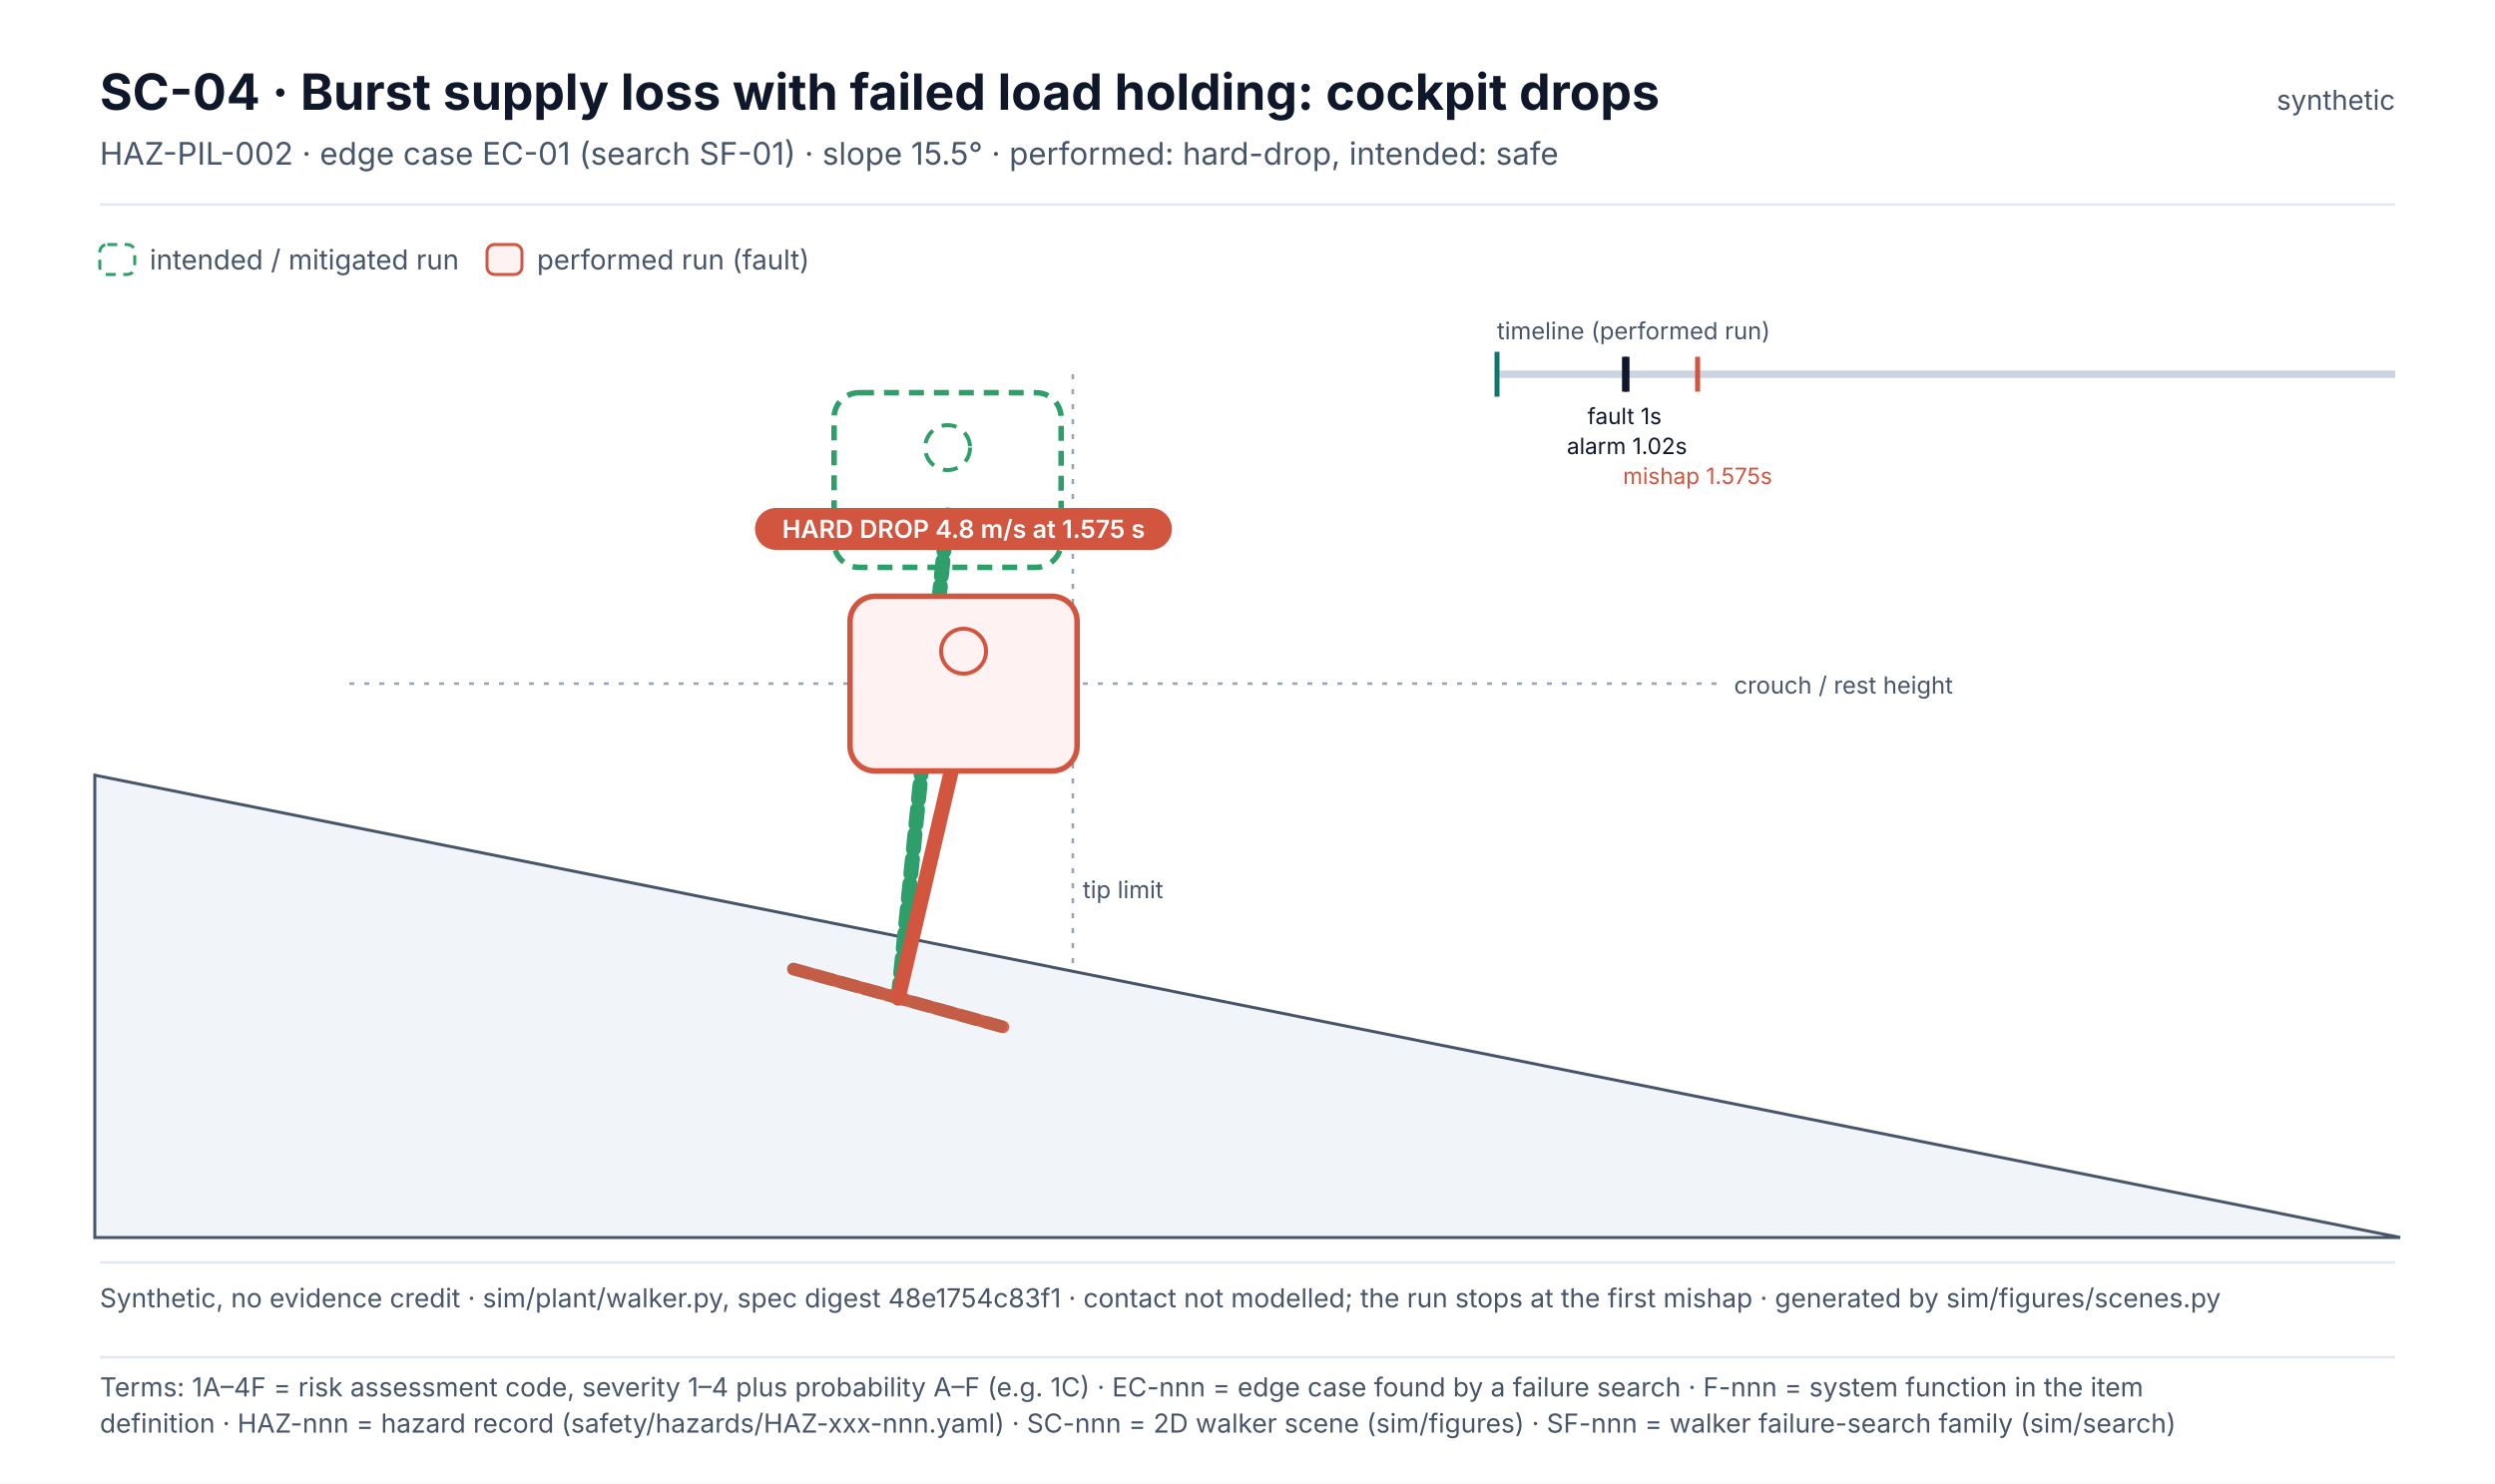
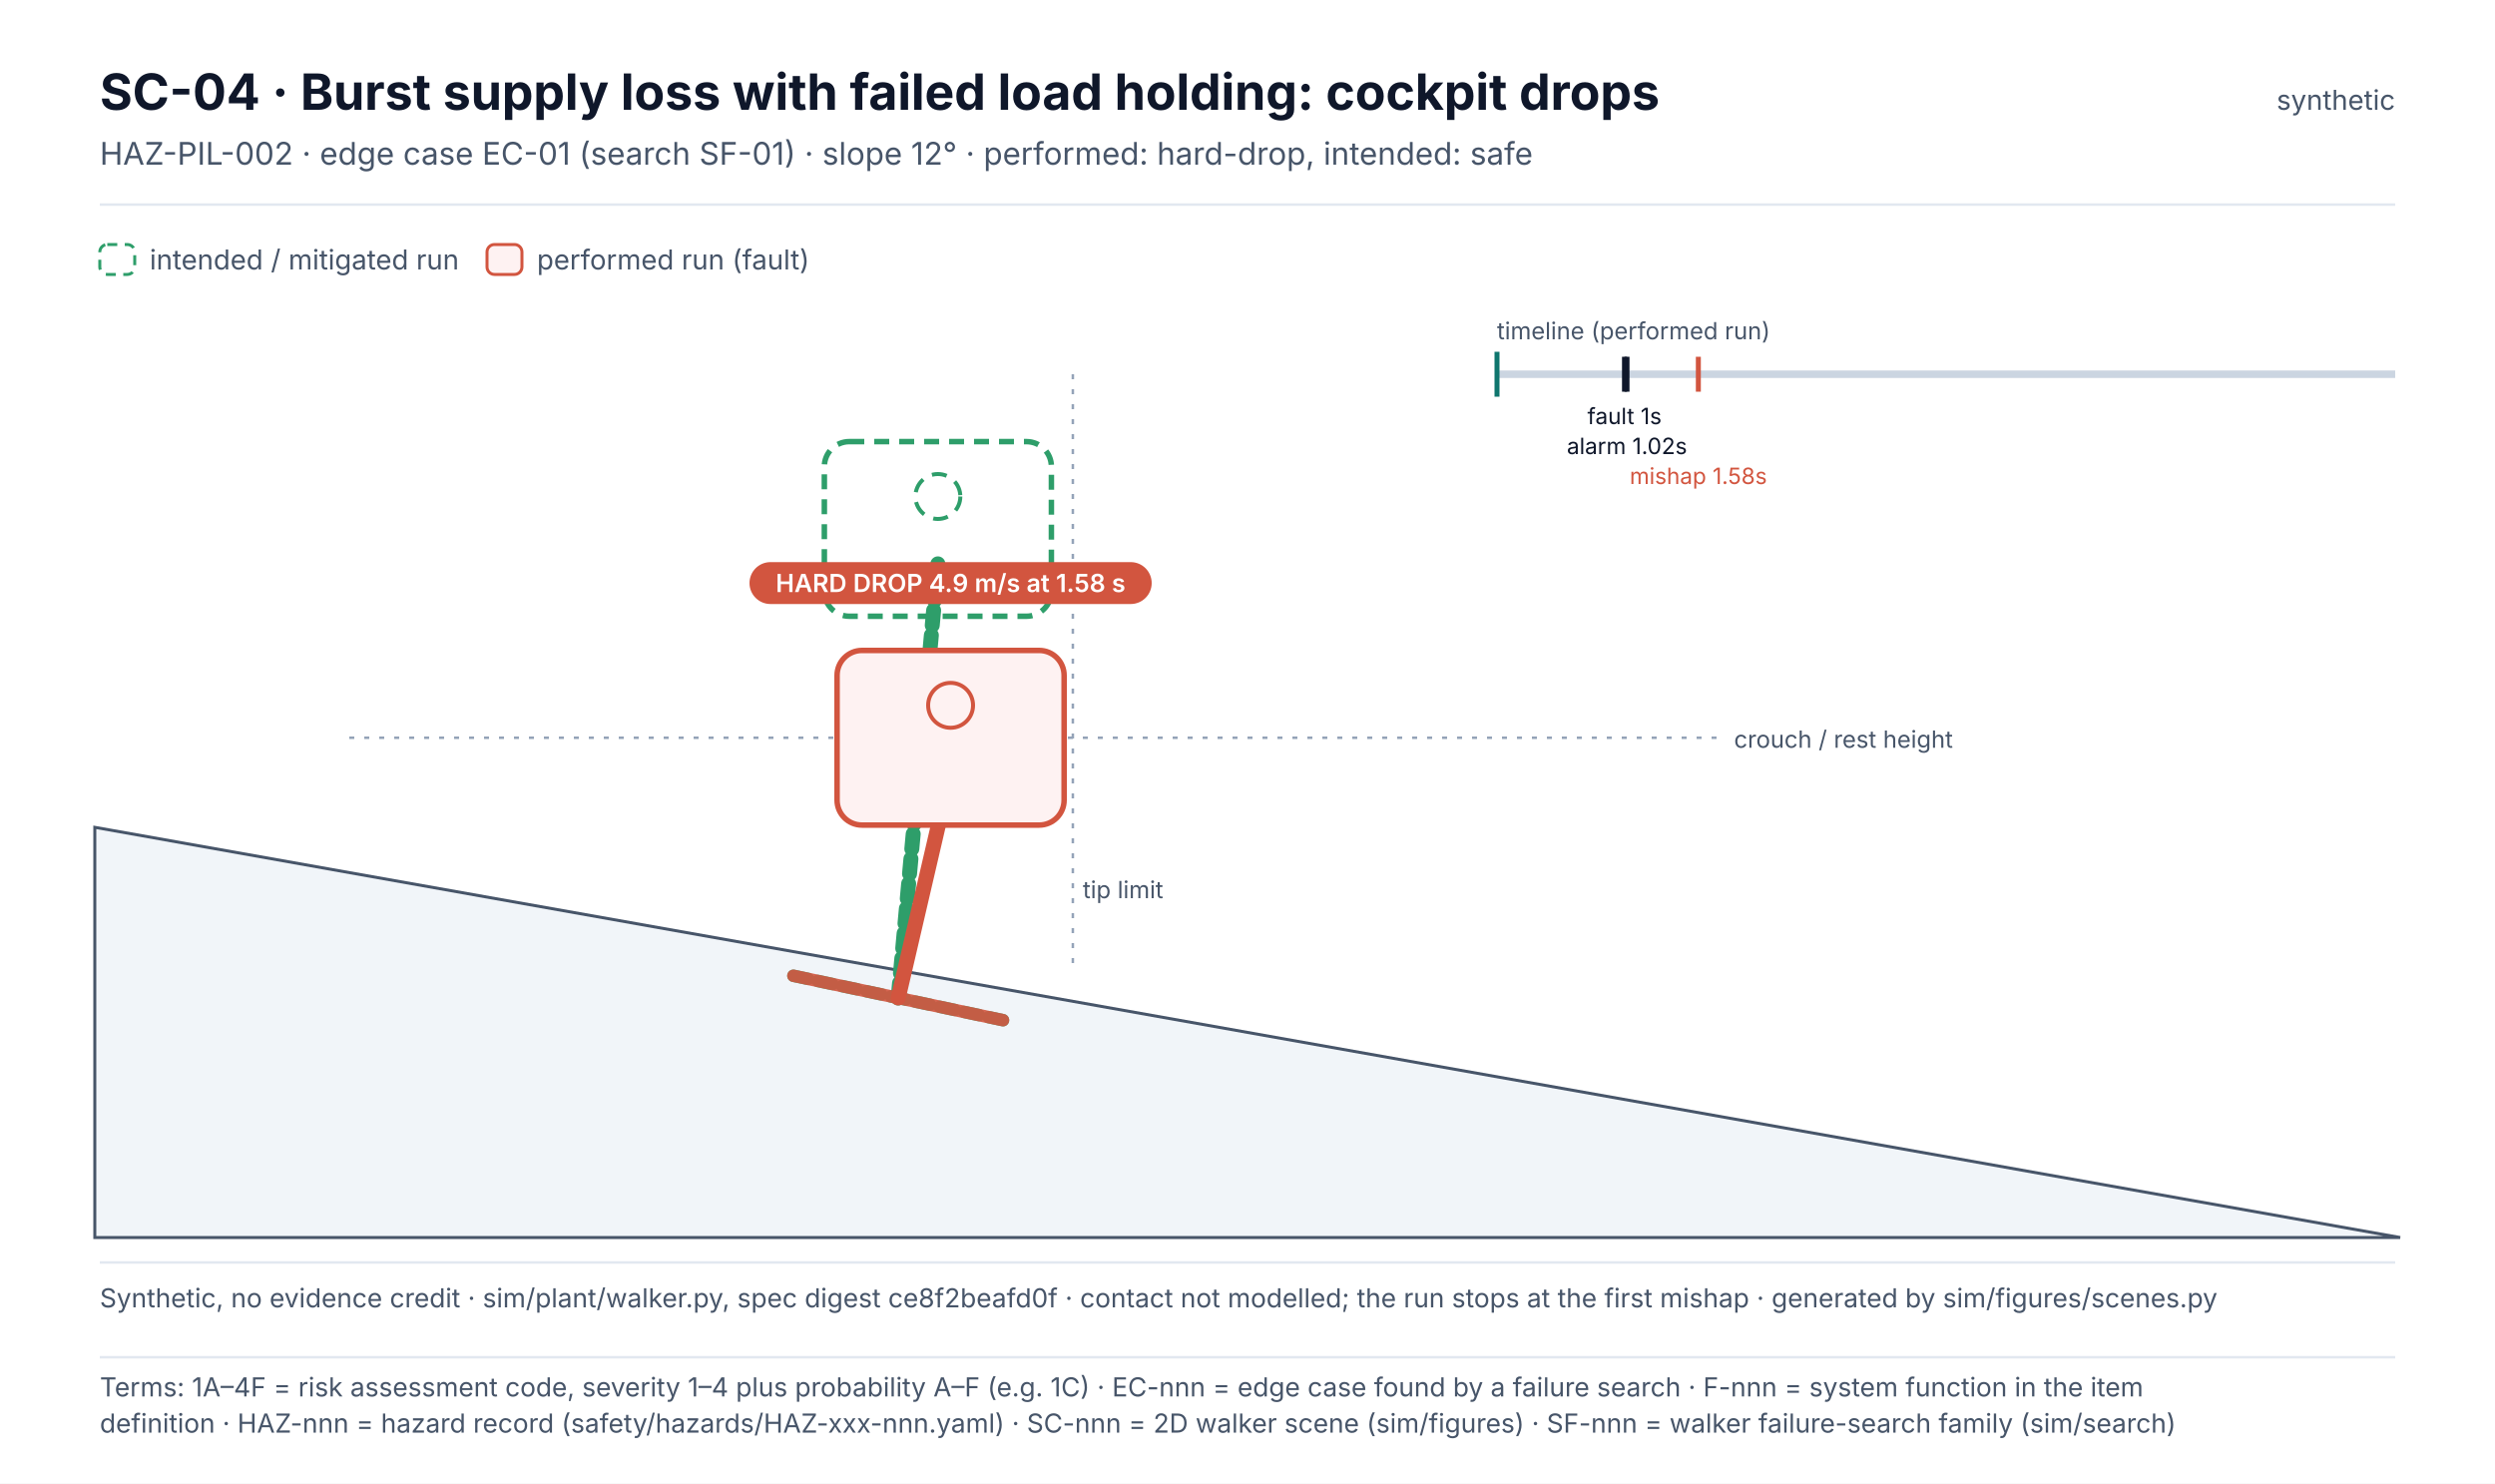
<svg xmlns="http://www.w3.org/2000/svg" width="1000" height="594.6" viewBox="0 0 1000 594.6" font-family="Inter, 'Segoe UI', Helvetica, Arial, sans-serif" role="img">
  <defs>
    <marker id="arr" viewBox="0 0 10 10" refX="9" refY="5" markerWidth="7" markerHeight="7" orient="auto-start-reverse">
      <path d="M0,0 L10,5 L0,10 z" fill="#475569" />
    </marker>
  </defs>
  <rect x="0" y="0" width="1000" height="540" rx="0" fill="#FFFFFF" stroke="none" stroke-width="0" />
  <text x="40" y="44" font-size="20" fill="#0F172A" font-weight="700">SC-04 · Burst supply loss with failed load holding: cockpit drops</text>
-   <text x="40" y="66" font-size="12.5" fill="#475569">HAZ-PIL-002 · edge case EC-01 (search SF-01) · slope 15.5° · performed: hard-drop, intended: safe</text>
+   <text x="40" y="66" font-size="12.5" fill="#475569">HAZ-PIL-002 · edge case EC-01 (search SF-01) · slope 12° · performed: hard-drop, intended: safe</text>
  <text x="960" y="44" font-size="11" fill="#475569" text-anchor="end">synthetic</text>
  <line x1="40" y1="82" x2="960" y2="82" stroke="#E2E8F0" stroke-width="1" />
  <rect x="40" y="98" width="14" height="12" rx="3" fill="none" stroke="#2E9E6A" stroke-width="1.2" stroke-dasharray="4 3" />
  <text x="60" y="108" font-size="11" fill="#475569">intended / mitigated run</text>
  <rect x="195.2" y="98" width="14" height="12" rx="3" fill="#FEF2F2" stroke="#D2553F" stroke-width="1.2" />
  <text x="215.2" y="108" font-size="11" fill="#475569">performed run (fault)</text>
-   <path d="M38,310.7 L962,496 L962,496 L38,496 Z" fill="#F1F5F9" stroke="#475569" stroke-width="1.2" />
-   <line x1="140" y1="274" x2="690" y2="274" stroke="#94A3B8" stroke-width="1" stroke-dasharray="2 4" />
-   <text x="695" y="278" font-size="9.5" fill="#475569">crouch / rest height</text>
+   <path d="M38,331.6 L962,496 L962,496 L38,496 Z" fill="#F1F5F9" stroke="#475569" stroke-width="1.2" />
+   <line x1="140" y1="295.7" x2="690" y2="295.7" stroke="#94A3B8" stroke-width="1" stroke-dasharray="2 4" />
+   <text x="695" y="299.7" font-size="9.5" fill="#475569">crouch / rest height</text>
  <line x1="430" y1="150" x2="430" y2="390" stroke="#94A3B8" stroke-width="1" stroke-dasharray="2 4" />
  <text x="434" y="360" font-size="9.5" fill="#475569">tip limit</text>
-   <line x1="318" y1="388.4" x2="402" y2="411.6" stroke="#2E9E6A" stroke-width="5" stroke-linecap="round" stroke-dasharray="6 4" opacity="0.9" />
-   <line x1="360" y1="400" x2="379.8" y2="206.4" stroke="#2E9E6A" stroke-width="6" stroke-linecap="round" stroke-dasharray="6 4">
-     <animate attributeName="x2" dur="7.05s" repeatCount="indefinite" keyTimes="0;0.007;0.014;0.021;0.029;0.036;0.043;0.05;0.057;0.064;0.071;0.079;0.086;0.093;0.1;0.107;0.114;0.121;0.129;0.136;0.143;0.15;0.157;0.164;0.171;0.179;0.186;0.193;0.2;0.207;0.214;0.221;0.229;0.236;0.243;0.25;0.257;0.264;0.271;0.279;0.286;0.293;0.3;0.307;0.314;0.321;0.329;0.336;0.343;0.35;0.357;0.364;0.371;0.379;0.386;0.393;0.4;0.407;0.414;0.421;0.429;0.436;0.443;0.45;0.457;0.464;0.471;0.479;0.486;0.493;0.5;0.507;0.514;0.521;0.529;0.536;0.543;0.55;0.557;0.564;0.571;0.579;0.586;0.593;0.6;0.607;0.614;0.621;0.629;0.636;0.643;0.65;0.657;0.664;0.671;0.679;0.686;0.693;0.7;0.707;0.714;0.721;0.729;0.736;0.743;0.75;0.757;0.764;0.771;0.779;0.786;0.793;0.8;0.807;0.814;0.821;0.829;0.836;0.843;0.85;0.857;0.864;0.871;0.879;0.886;0.893;0.9;0.907;0.914;0.921;0.929;0.936;0.943;0.95;0.957;0.964;0.971;0.979;0.986;0.993;1" values="379.4;379.2;379.1;379.1;379.2;379.3;379.5;379.7;380;380.2;380.5;380.8;381;381.1;381.2;381.2;381.2;381.1;380.9;380.6;380.4;380.1;379.9;379.8;379.8;379.8;379.8;379.8;379.8;379.8;379.8;379.8;379.8;379.8;379.8;379.8;379.8;379.8;379.8;379.8;379.8;379.8;379.8;379.8;379.8;379.8;379.8;379.8;379.8;379.8;379.8;379.8;379.8;379.8;379.8;379.8;379.8;379.8;379.8;379.8;379.8;379.8;379.8;379.8;379.8;379.8;379.8;379.8;379.8;379.8;379.8;379.8;379.8;379.8;379.8;379.8;379.8;379.8;379.8;379.8;379.8;379.8;379.8;379.8;379.8;379.8;379.8;379.8;379.8;379.8;379.8;379.8;379.8;379.8;379.8;379.8;379.8;379.8;379.8;379.8;379.8;379.8;379.8;379.8;379.8;379.8;379.8;379.8;379.8;379.8;379.8;379.8;379.8;379.8;379.8;379.8;379.8;379.8;379.8;379.8;379.8;379.8;379.8;379.8;379.8;379.8;379.8;379.8;379.8;379.8;379.8;379.8;379.8;379.8;379.8;379.8;379.8;379.8;379.8;379.8;379.8" />
-     <animate attributeName="y2" dur="7.05s" repeatCount="indefinite" keyTimes="0;0.007;0.014;0.021;0.029;0.036;0.043;0.05;0.057;0.064;0.071;0.079;0.086;0.093;0.1;0.107;0.114;0.121;0.129;0.136;0.143;0.15;0.157;0.164;0.171;0.179;0.186;0.193;0.2;0.207;0.214;0.221;0.229;0.236;0.243;0.25;0.257;0.264;0.271;0.279;0.286;0.293;0.3;0.307;0.314;0.321;0.329;0.336;0.343;0.35;0.357;0.364;0.371;0.379;0.386;0.393;0.4;0.407;0.414;0.421;0.429;0.436;0.443;0.45;0.457;0.464;0.471;0.479;0.486;0.493;0.5;0.507;0.514;0.521;0.529;0.536;0.543;0.55;0.557;0.564;0.571;0.579;0.586;0.593;0.6;0.607;0.614;0.621;0.629;0.636;0.643;0.65;0.657;0.664;0.671;0.679;0.686;0.693;0.7;0.707;0.714;0.721;0.729;0.736;0.743;0.75;0.757;0.764;0.771;0.779;0.786;0.793;0.8;0.807;0.814;0.821;0.829;0.836;0.843;0.85;0.857;0.864;0.871;0.879;0.886;0.893;0.9;0.907;0.914;0.921;0.929;0.936;0.943;0.95;0.957;0.964;0.971;0.979;0.986;0.993;1" values="204;204;204;204;204;204;204;204;204;204;204;204;204;204;204;204;204;204;204;204;204;204;204.6;206.4;206.4;206.4;206.4;206.4;206.4;206.4;206.4;206.4;206.4;206.4;206.4;206.4;206.4;206.4;206.4;206.4;206.4;206.4;206.4;206.4;206.4;206.4;206.4;206.4;206.4;206.4;206.4;206.4;206.4;206.4;206.4;206.4;206.4;206.4;206.4;206.4;206.4;206.4;206.4;206.4;206.4;206.4;206.4;206.4;206.4;206.4;206.4;206.4;206.4;206.4;206.4;206.4;206.4;206.4;206.4;206.4;206.4;206.4;206.4;206.4;206.4;206.4;206.4;206.4;206.4;206.4;206.4;206.4;206.4;206.4;206.4;206.4;206.4;206.4;206.4;206.4;206.4;206.4;206.4;206.4;206.4;206.4;206.4;206.4;206.4;206.4;206.4;206.4;206.4;206.4;206.4;206.4;206.4;206.4;206.4;206.4;206.4;206.4;206.4;206.4;206.4;206.4;206.4;206.4;206.4;206.4;206.4;206.4;206.4;206.4;206.4;206.4;206.4;206.4;206.4;206.4;206.4" />
+   <line x1="318" y1="391.1" x2="402" y2="408.9" stroke="#2E9E6A" stroke-width="5" stroke-linecap="round" stroke-dasharray="6 4" opacity="0.9" />
+   <line x1="360" y1="400" x2="375.9" y2="226" stroke="#2E9E6A" stroke-width="6" stroke-linecap="round" stroke-dasharray="6 4">
+     <animate attributeName="x2" dur="7.05s" repeatCount="indefinite" keyTimes="0;0.007;0.014;0.021;0.029;0.036;0.043;0.05;0.057;0.064;0.071;0.079;0.086;0.093;0.1;0.107;0.114;0.121;0.129;0.136;0.143;0.15;0.157;0.164;0.171;0.179;0.186;0.193;0.2;0.207;0.214;0.221;0.229;0.236;0.243;0.25;0.257;0.264;0.271;0.279;0.286;0.293;0.3;0.307;0.314;0.321;0.329;0.336;0.343;0.35;0.357;0.364;0.371;0.379;0.386;0.393;0.4;0.407;0.414;0.421;0.429;0.436;0.443;0.45;0.457;0.464;0.471;0.479;0.486;0.493;0.5;0.507;0.514;0.521;0.529;0.536;0.543;0.55;0.557;0.564;0.571;0.579;0.586;0.593;0.6;0.607;0.614;0.621;0.629;0.636;0.643;0.65;0.657;0.664;0.671;0.679;0.686;0.693;0.7;0.707;0.714;0.721;0.729;0.736;0.743;0.75;0.757;0.764;0.771;0.779;0.786;0.793;0.8;0.807;0.814;0.821;0.829;0.836;0.843;0.85;0.857;0.864;0.871;0.879;0.886;0.893;0.9;0.907;0.914;0.921;0.929;0.936;0.943;0.95;0.957;0.964;0.971;0.979;0.986;0.993;1" values="375.5;375.4;375.3;375.3;375.4;375.5;375.7;376;376.2;376.5;376.8;377.1;377.3;377.5;377.6;377.6;377.5;377.4;377.2;376.9;376.6;376.3;376;375.9;375.9;375.9;375.9;375.9;375.9;375.9;375.9;375.9;375.9;375.9;375.9;375.9;375.9;375.9;375.9;375.9;375.9;375.9;375.9;375.9;375.9;375.9;375.9;375.9;375.9;375.9;375.9;375.9;375.9;375.9;375.9;375.9;375.9;375.9;375.9;375.9;375.9;375.9;375.9;375.9;375.9;375.9;375.9;375.9;375.9;375.9;375.9;375.9;375.9;375.9;375.9;375.9;375.9;375.9;375.9;375.9;375.9;375.9;375.9;375.9;375.9;375.9;375.9;375.9;375.9;375.9;375.9;375.9;375.9;375.9;375.9;375.9;375.9;375.9;375.9;375.9;375.9;375.9;375.9;375.9;375.9;375.9;375.9;375.9;375.9;375.9;375.9;375.9;375.9;375.9;375.9;375.9;375.9;375.9;375.9;375.9;375.9;375.9;375.9;375.9;375.9;375.9;375.9;375.9;375.9;375.9;375.9;375.9;375.9;375.9;375.9;375.9;375.9;375.9;375.9;375.9;375.9" />
+     <animate attributeName="y2" dur="7.05s" repeatCount="indefinite" keyTimes="0;0.007;0.014;0.021;0.029;0.036;0.043;0.05;0.057;0.064;0.071;0.079;0.086;0.093;0.1;0.107;0.114;0.121;0.129;0.136;0.143;0.15;0.157;0.164;0.171;0.179;0.186;0.193;0.2;0.207;0.214;0.221;0.229;0.236;0.243;0.25;0.257;0.264;0.271;0.279;0.286;0.293;0.3;0.307;0.314;0.321;0.329;0.336;0.343;0.35;0.357;0.364;0.371;0.379;0.386;0.393;0.4;0.407;0.414;0.421;0.429;0.436;0.443;0.45;0.457;0.464;0.471;0.479;0.486;0.493;0.5;0.507;0.514;0.521;0.529;0.536;0.543;0.55;0.557;0.564;0.571;0.579;0.586;0.593;0.6;0.607;0.614;0.621;0.629;0.636;0.643;0.65;0.657;0.664;0.671;0.679;0.686;0.693;0.7;0.707;0.714;0.721;0.729;0.736;0.743;0.75;0.757;0.764;0.771;0.779;0.786;0.793;0.8;0.807;0.814;0.821;0.829;0.836;0.843;0.85;0.857;0.864;0.871;0.879;0.886;0.893;0.9;0.907;0.914;0.921;0.929;0.936;0.943;0.95;0.957;0.964;0.971;0.979;0.986;0.993;1" values="223.6;223.6;223.6;223.6;223.6;223.6;223.6;223.6;223.6;223.6;223.6;223.6;223.6;223.6;223.6;223.6;223.6;223.6;223.6;223.6;223.6;223.6;224.2;226;226;226;226;226;226;226;226;226;226;226;226;226;226;226;226;226;226;226;226;226;226;226;226;226;226;226;226;226;226;226;226;226;226;226;226;226;226;226;226;226;226;226;226;226;226;226;226;226;226;226;226;226;226;226;226;226;226;226;226;226;226;226;226;226;226;226;226;226;226;226;226;226;226;226;226;226;226;226;226;226;226;226;226;226;226;226;226;226;226;226;226;226;226;226;226;226;226;226;226;226;226;226;226;226;226;226;226;226;226;226;226;226;226;226;226;226;226" />
  </line>
-   <g transform="translate(379.8 192.4)">
-     <animateTransform attributeName="transform" type="translate" dur="7.05s" repeatCount="indefinite" keyTimes="0;0.007;0.014;0.021;0.029;0.036;0.043;0.05;0.057;0.064;0.071;0.079;0.086;0.093;0.1;0.107;0.114;0.121;0.129;0.136;0.143;0.15;0.157;0.164;0.171;0.179;0.186;0.193;0.2;0.207;0.214;0.221;0.229;0.236;0.243;0.25;0.257;0.264;0.271;0.279;0.286;0.293;0.3;0.307;0.314;0.321;0.329;0.336;0.343;0.35;0.357;0.364;0.371;0.379;0.386;0.393;0.4;0.407;0.414;0.421;0.429;0.436;0.443;0.45;0.457;0.464;0.471;0.479;0.486;0.493;0.5;0.507;0.514;0.521;0.529;0.536;0.543;0.55;0.557;0.564;0.571;0.579;0.586;0.593;0.6;0.607;0.614;0.621;0.629;0.636;0.643;0.65;0.657;0.664;0.671;0.679;0.686;0.693;0.7;0.707;0.714;0.721;0.729;0.736;0.743;0.75;0.757;0.764;0.771;0.779;0.786;0.793;0.8;0.807;0.814;0.821;0.829;0.836;0.843;0.85;0.857;0.864;0.871;0.879;0.886;0.893;0.9;0.907;0.914;0.921;0.929;0.936;0.943;0.95;0.957;0.964;0.971;0.979;0.986;0.993;1" values="379.4 190;379.2 190;379.1 190;379.1 190;379.2 190;379.3 190;379.5 190;379.7 190;380 190;380.2 190;380.5 190;380.8 190;381 190;381.1 190;381.2 190;381.2 190;381.2 190;381.1 190;380.9 190;380.6 190;380.4 190;380.1 190;379.9 190.6;379.8 192.4;379.8 192.4;379.8 192.4;379.8 192.4;379.8 192.4;379.8 192.4;379.8 192.4;379.8 192.4;379.8 192.4;379.8 192.4;379.8 192.4;379.8 192.4;379.8 192.4;379.8 192.4;379.8 192.4;379.8 192.4;379.8 192.4;379.8 192.4;379.8 192.4;379.8 192.4;379.8 192.4;379.8 192.4;379.8 192.4;379.8 192.4;379.8 192.4;379.8 192.4;379.8 192.4;379.8 192.4;379.8 192.4;379.8 192.4;379.8 192.4;379.8 192.4;379.8 192.4;379.8 192.4;379.8 192.4;379.8 192.4;379.8 192.4;379.8 192.4;379.8 192.4;379.8 192.4;379.8 192.4;379.8 192.4;379.8 192.4;379.8 192.4;379.8 192.4;379.8 192.4;379.8 192.4;379.8 192.4;379.8 192.4;379.8 192.4;379.8 192.4;379.8 192.4;379.8 192.4;379.8 192.4;379.8 192.4;379.8 192.4;379.8 192.4;379.8 192.4;379.8 192.4;379.8 192.4;379.8 192.4;379.8 192.4;379.8 192.4;379.8 192.4;379.8 192.4;379.8 192.4;379.8 192.4;379.8 192.4;379.8 192.4;379.8 192.4;379.8 192.4;379.8 192.4;379.8 192.4;379.8 192.4;379.8 192.4;379.8 192.4;379.8 192.4;379.8 192.4;379.8 192.4;379.8 192.4;379.8 192.4;379.8 192.4;379.8 192.4;379.8 192.4;379.8 192.4;379.8 192.4;379.8 192.4;379.8 192.4;379.8 192.4;379.8 192.4;379.8 192.4;379.8 192.4;379.8 192.4;379.8 192.4;379.8 192.4;379.8 192.4;379.8 192.4;379.8 192.4;379.8 192.4;379.8 192.4;379.8 192.4;379.8 192.4;379.8 192.4;379.8 192.4;379.8 192.4;379.8 192.4;379.8 192.4;379.8 192.4;379.8 192.4;379.8 192.4;379.8 192.4;379.8 192.4;379.8 192.4;379.8 192.4;379.8 192.4;379.8 192.4;379.8 192.4;379.8 192.4" />
+   <g transform="translate(375.9 212)">
+     <animateTransform attributeName="transform" type="translate" dur="7.05s" repeatCount="indefinite" keyTimes="0;0.007;0.014;0.021;0.029;0.036;0.043;0.05;0.057;0.064;0.071;0.079;0.086;0.093;0.1;0.107;0.114;0.121;0.129;0.136;0.143;0.15;0.157;0.164;0.171;0.179;0.186;0.193;0.2;0.207;0.214;0.221;0.229;0.236;0.243;0.25;0.257;0.264;0.271;0.279;0.286;0.293;0.3;0.307;0.314;0.321;0.329;0.336;0.343;0.35;0.357;0.364;0.371;0.379;0.386;0.393;0.4;0.407;0.414;0.421;0.429;0.436;0.443;0.45;0.457;0.464;0.471;0.479;0.486;0.493;0.5;0.507;0.514;0.521;0.529;0.536;0.543;0.55;0.557;0.564;0.571;0.579;0.586;0.593;0.6;0.607;0.614;0.621;0.629;0.636;0.643;0.65;0.657;0.664;0.671;0.679;0.686;0.693;0.7;0.707;0.714;0.721;0.729;0.736;0.743;0.75;0.757;0.764;0.771;0.779;0.786;0.793;0.8;0.807;0.814;0.821;0.829;0.836;0.843;0.85;0.857;0.864;0.871;0.879;0.886;0.893;0.9;0.907;0.914;0.921;0.929;0.936;0.943;0.95;0.957;0.964;0.971;0.979;0.986;0.993;1" values="375.5 209.6;375.4 209.6;375.3 209.6;375.3 209.6;375.4 209.6;375.5 209.6;375.7 209.6;376 209.6;376.2 209.6;376.5 209.6;376.8 209.6;377.1 209.6;377.3 209.6;377.5 209.6;377.6 209.6;377.6 209.6;377.5 209.6;377.4 209.6;377.2 209.6;376.9 209.6;376.6 209.6;376.3 209.6;376 210.2;375.9 212;375.9 212;375.9 212;375.9 212;375.9 212;375.9 212;375.9 212;375.9 212;375.9 212;375.9 212;375.9 212;375.9 212;375.9 212;375.9 212;375.9 212;375.9 212;375.9 212;375.9 212;375.9 212;375.9 212;375.9 212;375.9 212;375.9 212;375.9 212;375.9 212;375.9 212;375.9 212;375.9 212;375.9 212;375.9 212;375.9 212;375.9 212;375.9 212;375.9 212;375.9 212;375.9 212;375.9 212;375.9 212;375.9 212;375.9 212;375.9 212;375.9 212;375.9 212;375.9 212;375.9 212;375.9 212;375.9 212;375.9 212;375.9 212;375.9 212;375.9 212;375.9 212;375.9 212;375.9 212;375.9 212;375.9 212;375.9 212;375.9 212;375.9 212;375.9 212;375.9 212;375.9 212;375.9 212;375.9 212;375.9 212;375.9 212;375.9 212;375.9 212;375.9 212;375.9 212;375.9 212;375.9 212;375.9 212;375.9 212;375.9 212;375.9 212;375.9 212;375.9 212;375.9 212;375.9 212;375.9 212;375.9 212;375.9 212;375.9 212;375.9 212;375.9 212;375.9 212;375.9 212;375.9 212;375.9 212;375.9 212;375.9 212;375.9 212;375.9 212;375.9 212;375.9 212;375.9 212;375.9 212;375.9 212;375.9 212;375.9 212;375.9 212;375.9 212;375.9 212;375.9 212;375.9 212;375.9 212;375.9 212;375.9 212;375.9 212;375.9 212;375.9 212;375.9 212;375.9 212;375.9 212;375.9 212;375.9 212;375.9 212" />
    <rect x="-45.5" y="-35" width="91" height="70" rx="10" fill="none" stroke="#2E9E6A" stroke-width="2.2" stroke-dasharray="6 4" />
    <circle cx="0" cy="-13" r="9" fill="none" stroke="#2E9E6A" stroke-width="1.6" stroke-dasharray="6 4" />
    <text x="0" y="25" font-size="10" fill="#2E9E6A" font-weight="700" text-anchor="middle" />
  </g>
-   <line x1="318" y1="388.4" x2="402" y2="411.6" stroke="#D2553F" stroke-width="5" stroke-linecap="round" opacity="0.9" />
-   <line x1="360" y1="400" x2="386.2" y2="288" stroke="#D2553F" stroke-width="6" stroke-linecap="round" stroke-dasharray="">
-     <animate attributeName="x2" dur="7.05s" repeatCount="indefinite" keyTimes="0;0.007;0.014;0.021;0.029;0.036;0.043;0.05;0.057;0.064;0.071;0.079;0.086;0.093;0.1;0.107;0.114;0.121;0.129;0.136;0.143;0.15;0.157;0.164;0.171;0.179;0.186;0.193;0.2;0.207;0.214;0.221;0.229;0.236;0.243;0.25;0.257;0.264;0.271;0.279;0.286;0.293;0.3;0.307;0.314;0.321;0.329;0.336;0.343;0.35;0.357;0.364;0.371;0.379;0.386;0.393;0.4;0.407;0.414;0.421;0.429;0.436;0.443;0.45;0.457;0.464;0.471;0.479;0.486;0.493;0.5;0.507;0.514;0.521;0.529;0.536;0.543;0.55;0.557;0.564;0.571;0.579;0.586;0.593;0.6;0.607;0.614;0.621;0.629;0.636;0.643;0.65;0.657;0.664;0.671;0.679;0.686;0.693;0.7;0.707;0.714;0.721;0.729;0.736;0.743;0.75;0.757;0.764;0.771;0.779;0.786;0.793;0.8;0.807;0.814;0.821;0.829;0.836;0.843;0.85;0.857;0.864;0.871;0.879;0.886;0.893;0.9;0.907;0.914;0.921;0.929;0.936;0.943;0.95;0.957;0.964;0.971;0.979;0.986;0.993;1" values="379.4;379.2;379.1;379.1;379.2;379.3;379.5;379.7;380;380.2;380.5;380.8;381;381.1;381.2;381.2;381.2;381.1;380.9;380.6;380.4;380.1;379.9;379.8;379.8;380;380.4;381;381.7;382.7;383.9;385.4;386.2;386.2;386.2;386.2;386.2;386.2;386.2;386.2;386.2;386.2;386.2;386.2;386.2;386.2;386.2;386.2;386.2;386.2;386.2;386.2;386.2;386.2;386.2;386.2;386.2;386.2;386.2;386.2;386.2;386.2;386.2;386.2;386.2;386.2;386.2;386.2;386.2;386.2;386.2;386.2;386.2;386.2;386.2;386.2;386.2;386.2;386.2;386.2;386.2;386.2;386.2;386.2;386.2;386.2;386.2;386.2;386.2;386.2;386.2;386.2;386.2;386.2;386.2;386.2;386.2;386.2;386.2;386.2;386.2;386.2;386.2;386.2;386.2;386.2;386.2;386.2;386.2;386.2;386.2;386.2;386.2;386.2;386.2;386.2;386.2;386.2;386.2;386.2;386.2;386.2;386.2;386.2;386.2;386.2;386.2;386.2;386.2;386.2;386.2;386.2;386.2;386.2;386.2;386.2;386.2;386.2;386.2;386.2;386.2" />
-     <animate attributeName="y2" dur="7.05s" repeatCount="indefinite" keyTimes="0;0.007;0.014;0.021;0.029;0.036;0.043;0.05;0.057;0.064;0.071;0.079;0.086;0.093;0.1;0.107;0.114;0.121;0.129;0.136;0.143;0.15;0.157;0.164;0.171;0.179;0.186;0.193;0.2;0.207;0.214;0.221;0.229;0.236;0.243;0.25;0.257;0.264;0.271;0.279;0.286;0.293;0.3;0.307;0.314;0.321;0.329;0.336;0.343;0.35;0.357;0.364;0.371;0.379;0.386;0.393;0.4;0.407;0.414;0.421;0.429;0.436;0.443;0.45;0.457;0.464;0.471;0.479;0.486;0.493;0.5;0.507;0.514;0.521;0.529;0.536;0.543;0.55;0.557;0.564;0.571;0.579;0.586;0.593;0.6;0.607;0.614;0.621;0.629;0.636;0.643;0.65;0.657;0.664;0.671;0.679;0.686;0.693;0.7;0.707;0.714;0.721;0.729;0.736;0.743;0.75;0.757;0.764;0.771;0.779;0.786;0.793;0.8;0.807;0.814;0.821;0.829;0.836;0.843;0.85;0.857;0.864;0.871;0.879;0.886;0.893;0.9;0.907;0.914;0.921;0.929;0.936;0.943;0.95;0.957;0.964;0.971;0.979;0.986;0.993;1" values="204;204;204;204;204;204;204;204;204;204;204;204;204;204;204;204;204;204;204;204;204;204;204.6;206.4;209.8;214.8;221.5;229.9;240.1;251.9;265.5;280.8;288;288;288;288;288;288;288;288;288;288;288;288;288;288;288;288;288;288;288;288;288;288;288;288;288;288;288;288;288;288;288;288;288;288;288;288;288;288;288;288;288;288;288;288;288;288;288;288;288;288;288;288;288;288;288;288;288;288;288;288;288;288;288;288;288;288;288;288;288;288;288;288;288;288;288;288;288;288;288;288;288;288;288;288;288;288;288;288;288;288;288;288;288;288;288;288;288;288;288;288;288;288;288;288;288;288;288;288;288" />
+   <line x1="318" y1="391.1" x2="402" y2="408.9" stroke="#D2553F" stroke-width="5" stroke-linecap="round" opacity="0.9" />
+   <line x1="360" y1="400" x2="381" y2="309.7" stroke="#D2553F" stroke-width="6" stroke-linecap="round" stroke-dasharray="">
+     <animate attributeName="x2" dur="7.05s" repeatCount="indefinite" keyTimes="0;0.007;0.014;0.021;0.029;0.036;0.043;0.05;0.057;0.064;0.071;0.079;0.086;0.093;0.1;0.107;0.114;0.121;0.129;0.136;0.143;0.15;0.157;0.164;0.171;0.179;0.186;0.193;0.2;0.207;0.214;0.221;0.229;0.236;0.243;0.25;0.257;0.264;0.271;0.279;0.286;0.293;0.3;0.307;0.314;0.321;0.329;0.336;0.343;0.35;0.357;0.364;0.371;0.379;0.386;0.393;0.4;0.407;0.414;0.421;0.429;0.436;0.443;0.45;0.457;0.464;0.471;0.479;0.486;0.493;0.5;0.507;0.514;0.521;0.529;0.536;0.543;0.55;0.557;0.564;0.571;0.579;0.586;0.593;0.6;0.607;0.614;0.621;0.629;0.636;0.643;0.65;0.657;0.664;0.671;0.679;0.686;0.693;0.7;0.707;0.714;0.721;0.729;0.736;0.743;0.75;0.757;0.764;0.771;0.779;0.786;0.793;0.8;0.807;0.814;0.821;0.829;0.836;0.843;0.85;0.857;0.864;0.871;0.879;0.886;0.893;0.9;0.907;0.914;0.921;0.929;0.936;0.943;0.95;0.957;0.964;0.971;0.979;0.986;0.993;1" values="375.5;375.4;375.3;375.3;375.4;375.5;375.7;376;376.2;376.5;376.8;377.1;377.3;377.5;377.6;377.6;377.5;377.4;377.2;376.9;376.6;376.3;376;375.9;375.8;375.9;376.2;376.6;377.1;377.9;378.9;380.1;381;381;381;381;381;381;381;381;381;381;381;381;381;381;381;381;381;381;381;381;381;381;381;381;381;381;381;381;381;381;381;381;381;381;381;381;381;381;381;381;381;381;381;381;381;381;381;381;381;381;381;381;381;381;381;381;381;381;381;381;381;381;381;381;381;381;381;381;381;381;381;381;381;381;381;381;381;381;381;381;381;381;381;381;381;381;381;381;381;381;381;381;381;381;381;381;381;381;381;381;381;381;381;381;381;381;381;381;381" />
+     <animate attributeName="y2" dur="7.05s" repeatCount="indefinite" keyTimes="0;0.007;0.014;0.021;0.029;0.036;0.043;0.05;0.057;0.064;0.071;0.079;0.086;0.093;0.1;0.107;0.114;0.121;0.129;0.136;0.143;0.15;0.157;0.164;0.171;0.179;0.186;0.193;0.2;0.207;0.214;0.221;0.229;0.236;0.243;0.25;0.257;0.264;0.271;0.279;0.286;0.293;0.3;0.307;0.314;0.321;0.329;0.336;0.343;0.35;0.357;0.364;0.371;0.379;0.386;0.393;0.4;0.407;0.414;0.421;0.429;0.436;0.443;0.45;0.457;0.464;0.471;0.479;0.486;0.493;0.5;0.507;0.514;0.521;0.529;0.536;0.543;0.55;0.557;0.564;0.571;0.579;0.586;0.593;0.6;0.607;0.614;0.621;0.629;0.636;0.643;0.65;0.657;0.664;0.671;0.679;0.686;0.693;0.7;0.707;0.714;0.721;0.729;0.736;0.743;0.75;0.757;0.764;0.771;0.779;0.786;0.793;0.8;0.807;0.814;0.821;0.829;0.836;0.843;0.85;0.857;0.864;0.871;0.879;0.886;0.893;0.9;0.907;0.914;0.921;0.929;0.936;0.943;0.95;0.957;0.964;0.971;0.979;0.986;0.993;1" values="223.6;223.6;223.6;223.6;223.6;223.6;223.6;223.6;223.6;223.6;223.6;223.6;223.6;223.6;223.6;223.6;223.6;223.6;223.6;223.6;223.6;223.6;224.2;226;229.4;234.4;241.1;249.5;259.7;271.5;285.1;300.4;309.7;309.7;309.7;309.7;309.7;309.7;309.7;309.7;309.7;309.7;309.7;309.7;309.7;309.7;309.7;309.7;309.7;309.7;309.7;309.7;309.7;309.7;309.7;309.7;309.7;309.7;309.7;309.7;309.7;309.7;309.7;309.7;309.7;309.7;309.7;309.7;309.7;309.7;309.7;309.7;309.7;309.7;309.7;309.7;309.7;309.7;309.7;309.7;309.7;309.7;309.7;309.7;309.7;309.7;309.7;309.7;309.7;309.7;309.7;309.7;309.7;309.7;309.7;309.7;309.7;309.7;309.7;309.7;309.7;309.7;309.7;309.7;309.7;309.7;309.7;309.7;309.7;309.7;309.7;309.7;309.7;309.7;309.7;309.7;309.7;309.7;309.7;309.7;309.7;309.7;309.7;309.7;309.7;309.7;309.7;309.7;309.7;309.7;309.7;309.7;309.7;309.7;309.7;309.7;309.7;309.7;309.7;309.7;309.7" />
  </line>
-   <g transform="translate(386.2 274)">
-     <animateTransform attributeName="transform" type="translate" dur="7.05s" repeatCount="indefinite" keyTimes="0;0.007;0.014;0.021;0.029;0.036;0.043;0.05;0.057;0.064;0.071;0.079;0.086;0.093;0.1;0.107;0.114;0.121;0.129;0.136;0.143;0.15;0.157;0.164;0.171;0.179;0.186;0.193;0.2;0.207;0.214;0.221;0.229;0.236;0.243;0.25;0.257;0.264;0.271;0.279;0.286;0.293;0.3;0.307;0.314;0.321;0.329;0.336;0.343;0.35;0.357;0.364;0.371;0.379;0.386;0.393;0.4;0.407;0.414;0.421;0.429;0.436;0.443;0.45;0.457;0.464;0.471;0.479;0.486;0.493;0.5;0.507;0.514;0.521;0.529;0.536;0.543;0.55;0.557;0.564;0.571;0.579;0.586;0.593;0.6;0.607;0.614;0.621;0.629;0.636;0.643;0.65;0.657;0.664;0.671;0.679;0.686;0.693;0.7;0.707;0.714;0.721;0.729;0.736;0.743;0.75;0.757;0.764;0.771;0.779;0.786;0.793;0.8;0.807;0.814;0.821;0.829;0.836;0.843;0.85;0.857;0.864;0.871;0.879;0.886;0.893;0.9;0.907;0.914;0.921;0.929;0.936;0.943;0.95;0.957;0.964;0.971;0.979;0.986;0.993;1" values="379.4 190;379.2 190;379.1 190;379.1 190;379.2 190;379.3 190;379.5 190;379.7 190;380 190;380.2 190;380.5 190;380.8 190;381 190;381.1 190;381.2 190;381.2 190;381.2 190;381.1 190;380.9 190;380.6 190;380.4 190;380.1 190;379.9 190.6;379.8 192.4;379.8 195.8;380 200.8;380.4 207.5;381 215.9;381.7 226.1;382.7 237.9;383.9 251.5;385.4 266.8;386.2 274;386.2 274;386.2 274;386.2 274;386.2 274;386.2 274;386.2 274;386.2 274;386.2 274;386.2 274;386.2 274;386.2 274;386.2 274;386.2 274;386.2 274;386.2 274;386.2 274;386.2 274;386.2 274;386.2 274;386.2 274;386.2 274;386.2 274;386.2 274;386.2 274;386.2 274;386.2 274;386.2 274;386.2 274;386.2 274;386.2 274;386.2 274;386.2 274;386.2 274;386.2 274;386.2 274;386.2 274;386.2 274;386.2 274;386.2 274;386.2 274;386.2 274;386.2 274;386.2 274;386.2 274;386.2 274;386.2 274;386.2 274;386.2 274;386.2 274;386.2 274;386.2 274;386.2 274;386.2 274;386.2 274;386.2 274;386.2 274;386.2 274;386.2 274;386.2 274;386.2 274;386.2 274;386.2 274;386.2 274;386.2 274;386.2 274;386.2 274;386.2 274;386.2 274;386.2 274;386.2 274;386.2 274;386.2 274;386.2 274;386.2 274;386.2 274;386.2 274;386.2 274;386.2 274;386.2 274;386.2 274;386.2 274;386.2 274;386.2 274;386.2 274;386.2 274;386.2 274;386.2 274;386.2 274;386.2 274;386.2 274;386.2 274;386.2 274;386.2 274;386.2 274;386.2 274;386.2 274;386.2 274;386.2 274;386.2 274;386.2 274;386.2 274;386.2 274;386.2 274;386.2 274;386.2 274;386.2 274;386.2 274;386.2 274" />
+   <g transform="translate(381 295.7)">
+     <animateTransform attributeName="transform" type="translate" dur="7.05s" repeatCount="indefinite" keyTimes="0;0.007;0.014;0.021;0.029;0.036;0.043;0.05;0.057;0.064;0.071;0.079;0.086;0.093;0.1;0.107;0.114;0.121;0.129;0.136;0.143;0.15;0.157;0.164;0.171;0.179;0.186;0.193;0.2;0.207;0.214;0.221;0.229;0.236;0.243;0.25;0.257;0.264;0.271;0.279;0.286;0.293;0.3;0.307;0.314;0.321;0.329;0.336;0.343;0.35;0.357;0.364;0.371;0.379;0.386;0.393;0.4;0.407;0.414;0.421;0.429;0.436;0.443;0.45;0.457;0.464;0.471;0.479;0.486;0.493;0.5;0.507;0.514;0.521;0.529;0.536;0.543;0.55;0.557;0.564;0.571;0.579;0.586;0.593;0.6;0.607;0.614;0.621;0.629;0.636;0.643;0.65;0.657;0.664;0.671;0.679;0.686;0.693;0.7;0.707;0.714;0.721;0.729;0.736;0.743;0.75;0.757;0.764;0.771;0.779;0.786;0.793;0.8;0.807;0.814;0.821;0.829;0.836;0.843;0.85;0.857;0.864;0.871;0.879;0.886;0.893;0.9;0.907;0.914;0.921;0.929;0.936;0.943;0.95;0.957;0.964;0.971;0.979;0.986;0.993;1" values="375.5 209.6;375.4 209.6;375.3 209.6;375.3 209.6;375.4 209.6;375.5 209.6;375.7 209.6;376 209.6;376.2 209.6;376.5 209.6;376.8 209.6;377.1 209.6;377.3 209.6;377.5 209.6;377.6 209.6;377.6 209.6;377.5 209.6;377.4 209.6;377.2 209.6;376.9 209.6;376.6 209.6;376.3 209.6;376 210.2;375.9 212;375.8 215.4;375.9 220.4;376.2 227.1;376.6 235.5;377.1 245.7;377.9 257.5;378.9 271.1;380.1 286.4;381 295.7;381 295.7;381 295.7;381 295.7;381 295.7;381 295.7;381 295.7;381 295.7;381 295.7;381 295.7;381 295.7;381 295.7;381 295.7;381 295.7;381 295.7;381 295.7;381 295.7;381 295.7;381 295.7;381 295.7;381 295.7;381 295.7;381 295.7;381 295.7;381 295.7;381 295.7;381 295.7;381 295.7;381 295.7;381 295.7;381 295.7;381 295.7;381 295.7;381 295.7;381 295.7;381 295.7;381 295.7;381 295.7;381 295.7;381 295.7;381 295.7;381 295.7;381 295.7;381 295.7;381 295.7;381 295.7;381 295.7;381 295.7;381 295.7;381 295.7;381 295.7;381 295.7;381 295.7;381 295.7;381 295.7;381 295.7;381 295.7;381 295.7;381 295.7;381 295.7;381 295.7;381 295.7;381 295.7;381 295.7;381 295.7;381 295.7;381 295.7;381 295.7;381 295.7;381 295.7;381 295.7;381 295.7;381 295.7;381 295.7;381 295.7;381 295.7;381 295.7;381 295.7;381 295.7;381 295.7;381 295.7;381 295.7;381 295.7;381 295.7;381 295.7;381 295.7;381 295.7;381 295.7;381 295.7;381 295.7;381 295.7;381 295.7;381 295.7;381 295.7;381 295.7;381 295.7;381 295.7;381 295.7;381 295.7;381 295.7;381 295.7;381 295.7;381 295.7;381 295.7;381 295.7;381 295.7;381 295.7;381 295.7;381 295.7" />
    <rect x="-45.5" y="-35" width="91" height="70" rx="10" fill="#FEF2F2" stroke="#D2553F" stroke-width="2.2" />
    <circle cx="0" cy="-13" r="9" fill="none" stroke="#D2553F" stroke-width="1.6" />
    <text x="0" y="25" font-size="10" fill="#D2553F" font-weight="700" text-anchor="middle" />
  </g>
-   <rect x="303" y="204" width="166.3" height="16" rx="8.0" fill="#D2553F" stroke="#D2553F" stroke-width="0.8" />
-   <text x="386.2" y="215.6" font-size="10" fill="#FFFFFF" font-weight="600" text-anchor="middle">HARD DROP 4.8 m/s at 1.575 s</text>
+   <rect x="300.8" y="225.7" width="160.4" height="16" rx="8.0" fill="#D2553F" stroke="#D2553F" stroke-width="0.8" />
+   <text x="381" y="237.3" font-size="10" fill="#FFFFFF" font-weight="600" text-anchor="middle">HARD DROP 4.9 m/s at 1.58 s</text>
  <line x1="600" y1="150" x2="960" y2="150" stroke="#CBD5E1" stroke-width="3" />
  <line x1="651.1" y1="143" x2="651.1" y2="157" stroke="#0F172A" stroke-width="2" />
  <text x="651.1" y="170" font-size="9" fill="#0F172A" text-anchor="middle">fault 1s</text>
  <line x1="652.1" y1="143" x2="652.1" y2="157" stroke="#0F172A" stroke-width="2" />
  <text x="652.1" y="182" font-size="9" fill="#0F172A" text-anchor="middle">alarm 1.02s</text>
-   <line x1="680.4" y1="143" x2="680.4" y2="157" stroke="#D2553F" stroke-width="2" />
-   <text x="680.4" y="194" font-size="9" fill="#D2553F" text-anchor="middle">mishap 1.575s</text>
+   <line x1="680.7" y1="143" x2="680.7" y2="157" stroke="#D2553F" stroke-width="2" />
+   <text x="680.7" y="194" font-size="9" fill="#D2553F" text-anchor="middle">mishap 1.58s</text>
  <line x1="600" y1="141" x2="600" y2="159" stroke="#0F766E" stroke-width="2">
    <animate attributeName="x1" dur="7.05s" repeatCount="indefinite" values="600;960" />
    <animate attributeName="x2" dur="7.05s" repeatCount="indefinite" values="600;960" />
  </line>
  <text x="600" y="136" font-size="9.5" fill="#475569">timeline (performed run)</text>
  <line x1="40" y1="506" x2="960" y2="506" stroke="#E2E8F0" stroke-width="1" />
-   <text x="40" y="524" font-size="10.5" fill="#475569">Synthetic, no evidence credit · sim/plant/walker.py, spec digest 48e1754c83f1 · contact not modelled; the run stops at the first mishap · generated by sim/figures/scenes.py</text>
+   <text x="40" y="524" font-size="10.5" fill="#475569">Synthetic, no evidence credit · sim/plant/walker.py, spec digest ce8f2beafd0f · contact not modelled; the run stops at the first mishap · generated by sim/figures/scenes.py</text>
  <g class="terms" data-base-h="540">
    <rect x="0" y="540" width="1000" height="54.6" fill="#FFFFFF" />
    <line x1="40" y1="544" x2="960" y2="544" stroke="#E2E8F0" stroke-width="1" />
    <text x="40" y="559.7" font-size="10.5" fill="#475569" font-family="Inter, 'Segoe UI', Helvetica, Arial, sans-serif">Terms: 1A–4F = risk assessment code, severity 1–4 plus probability A–F (e.g. 1C) · EC-nnn = edge case found by a failure search · F-nnn = system function in the item</text>
    <text x="40" y="574.2" font-size="10.5" fill="#475569" font-family="Inter, 'Segoe UI', Helvetica, Arial, sans-serif">definition · HAZ-nnn = hazard record (safety/hazards/HAZ-xxx-nnn.yaml) · SC-nnn = 2D walker scene (sim/figures) · SF-nnn = walker failure-search family (sim/search)</text>
  </g>
</svg>
